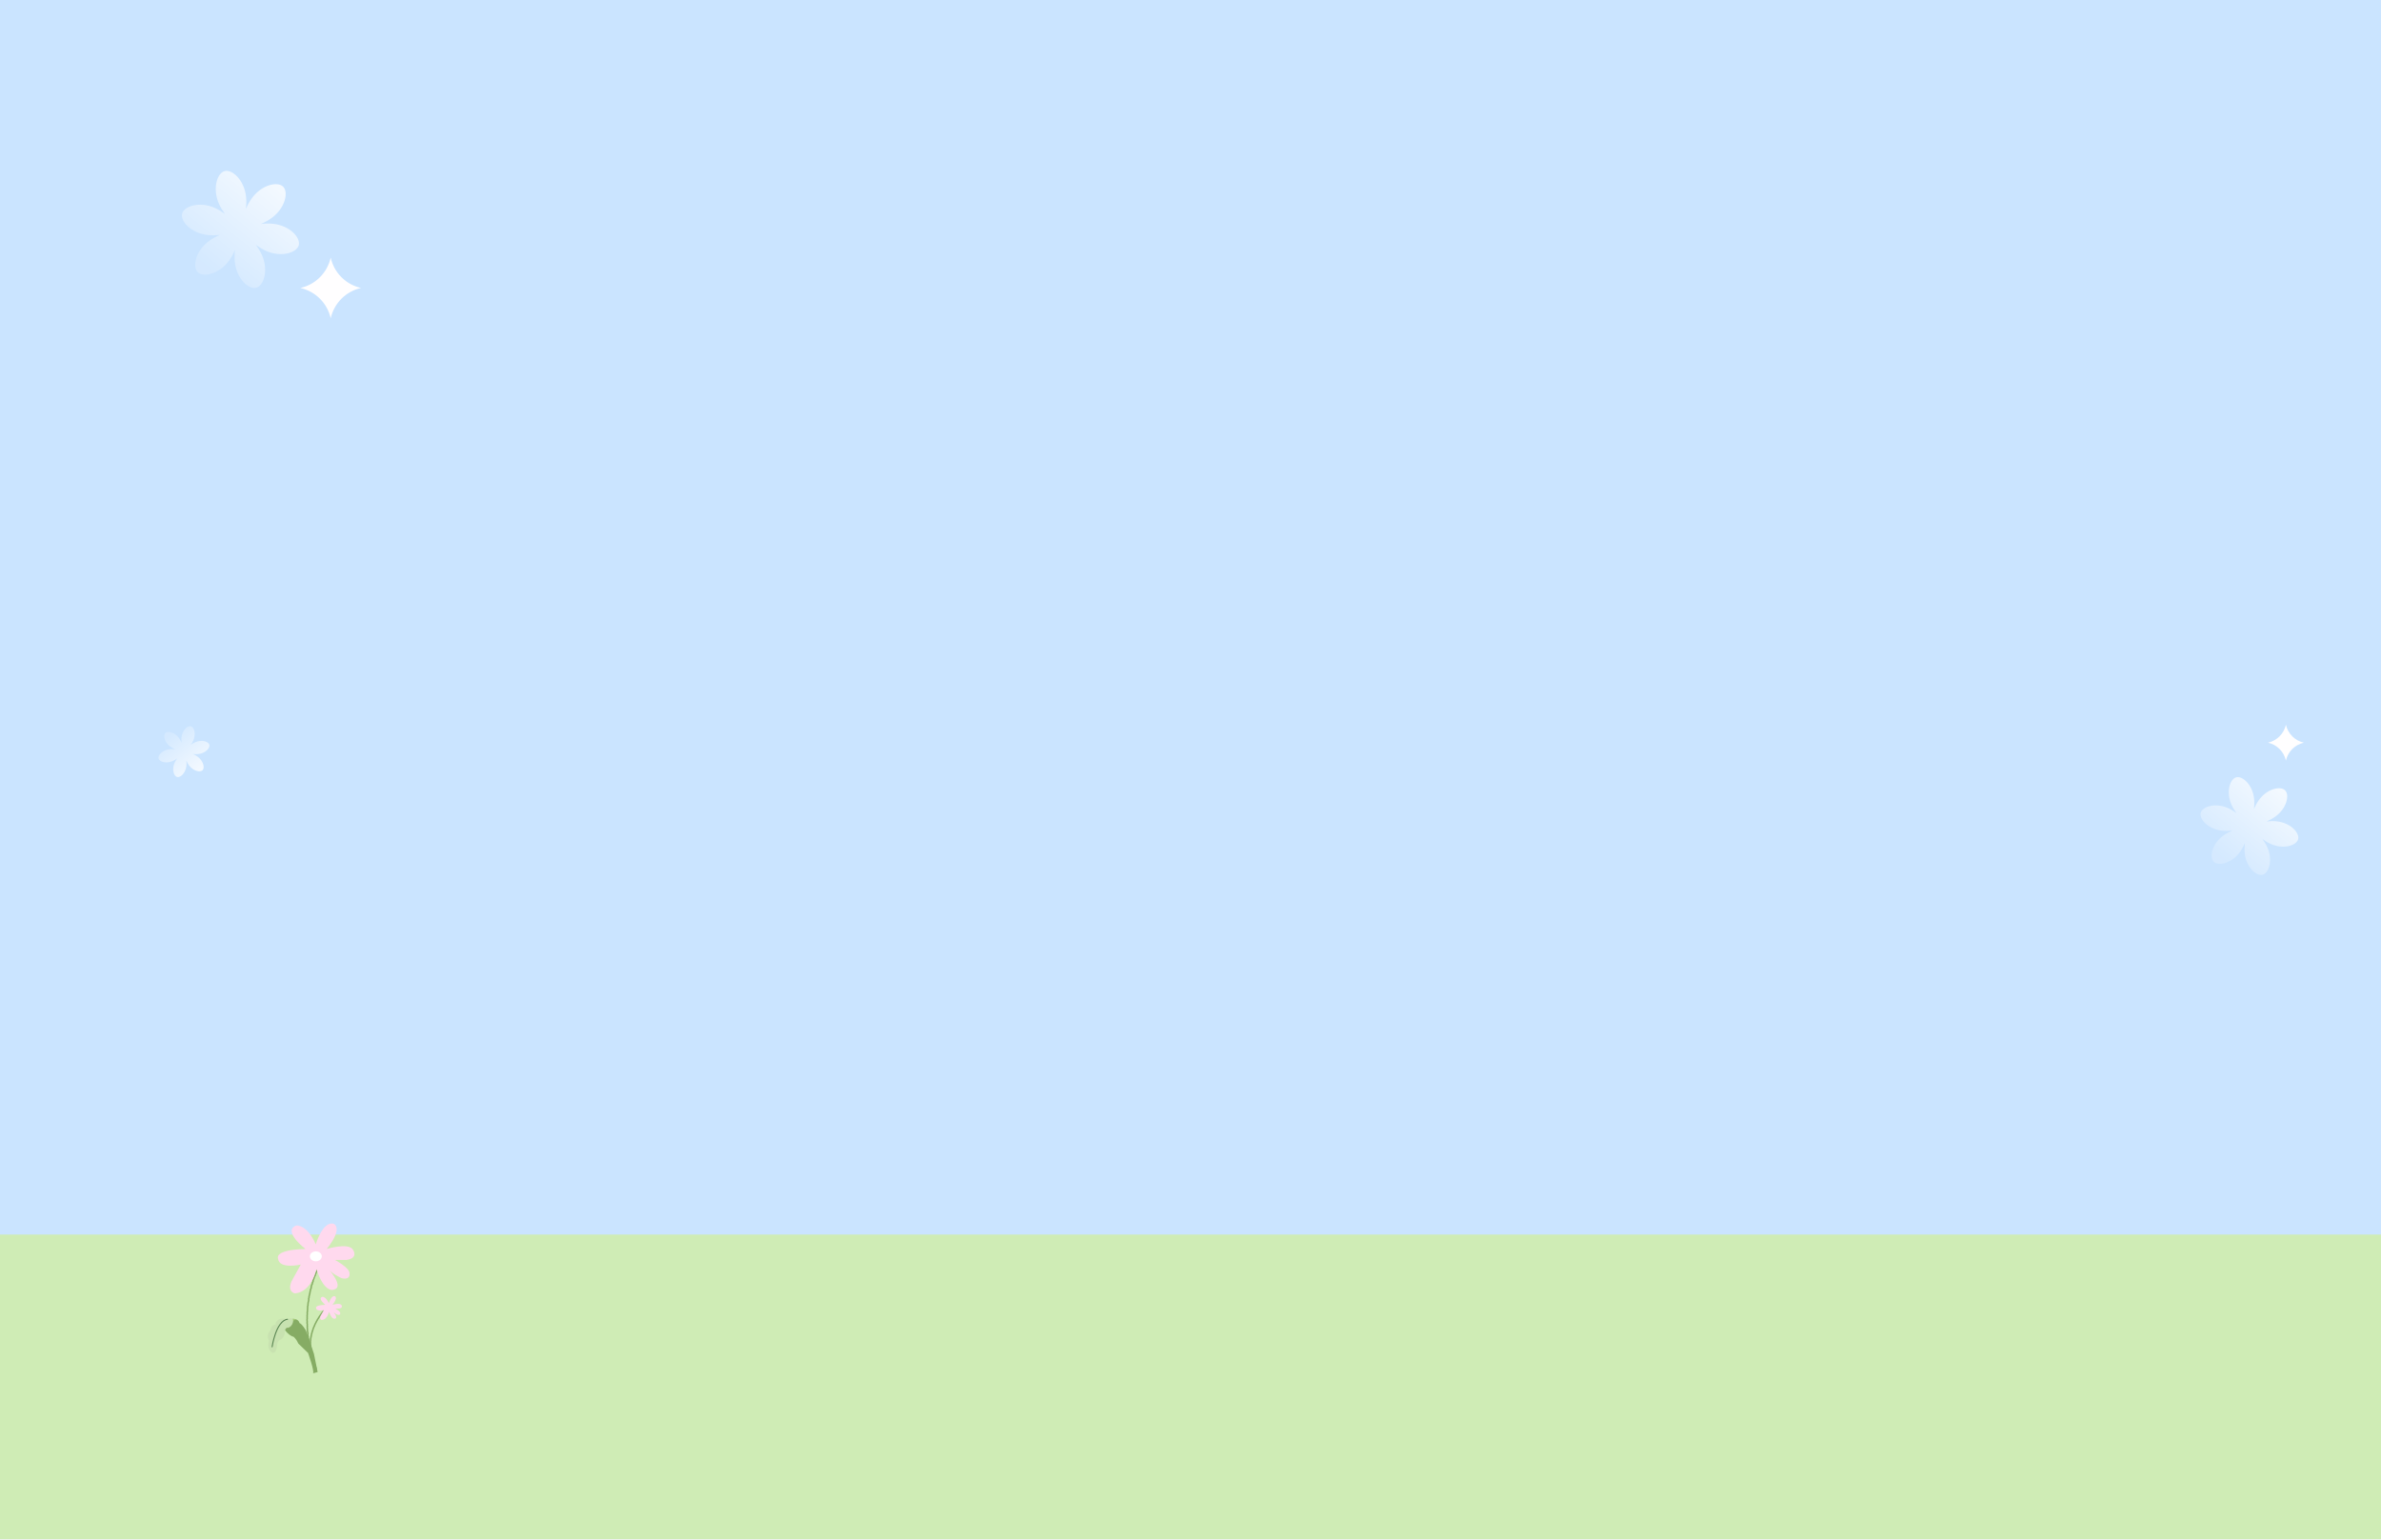
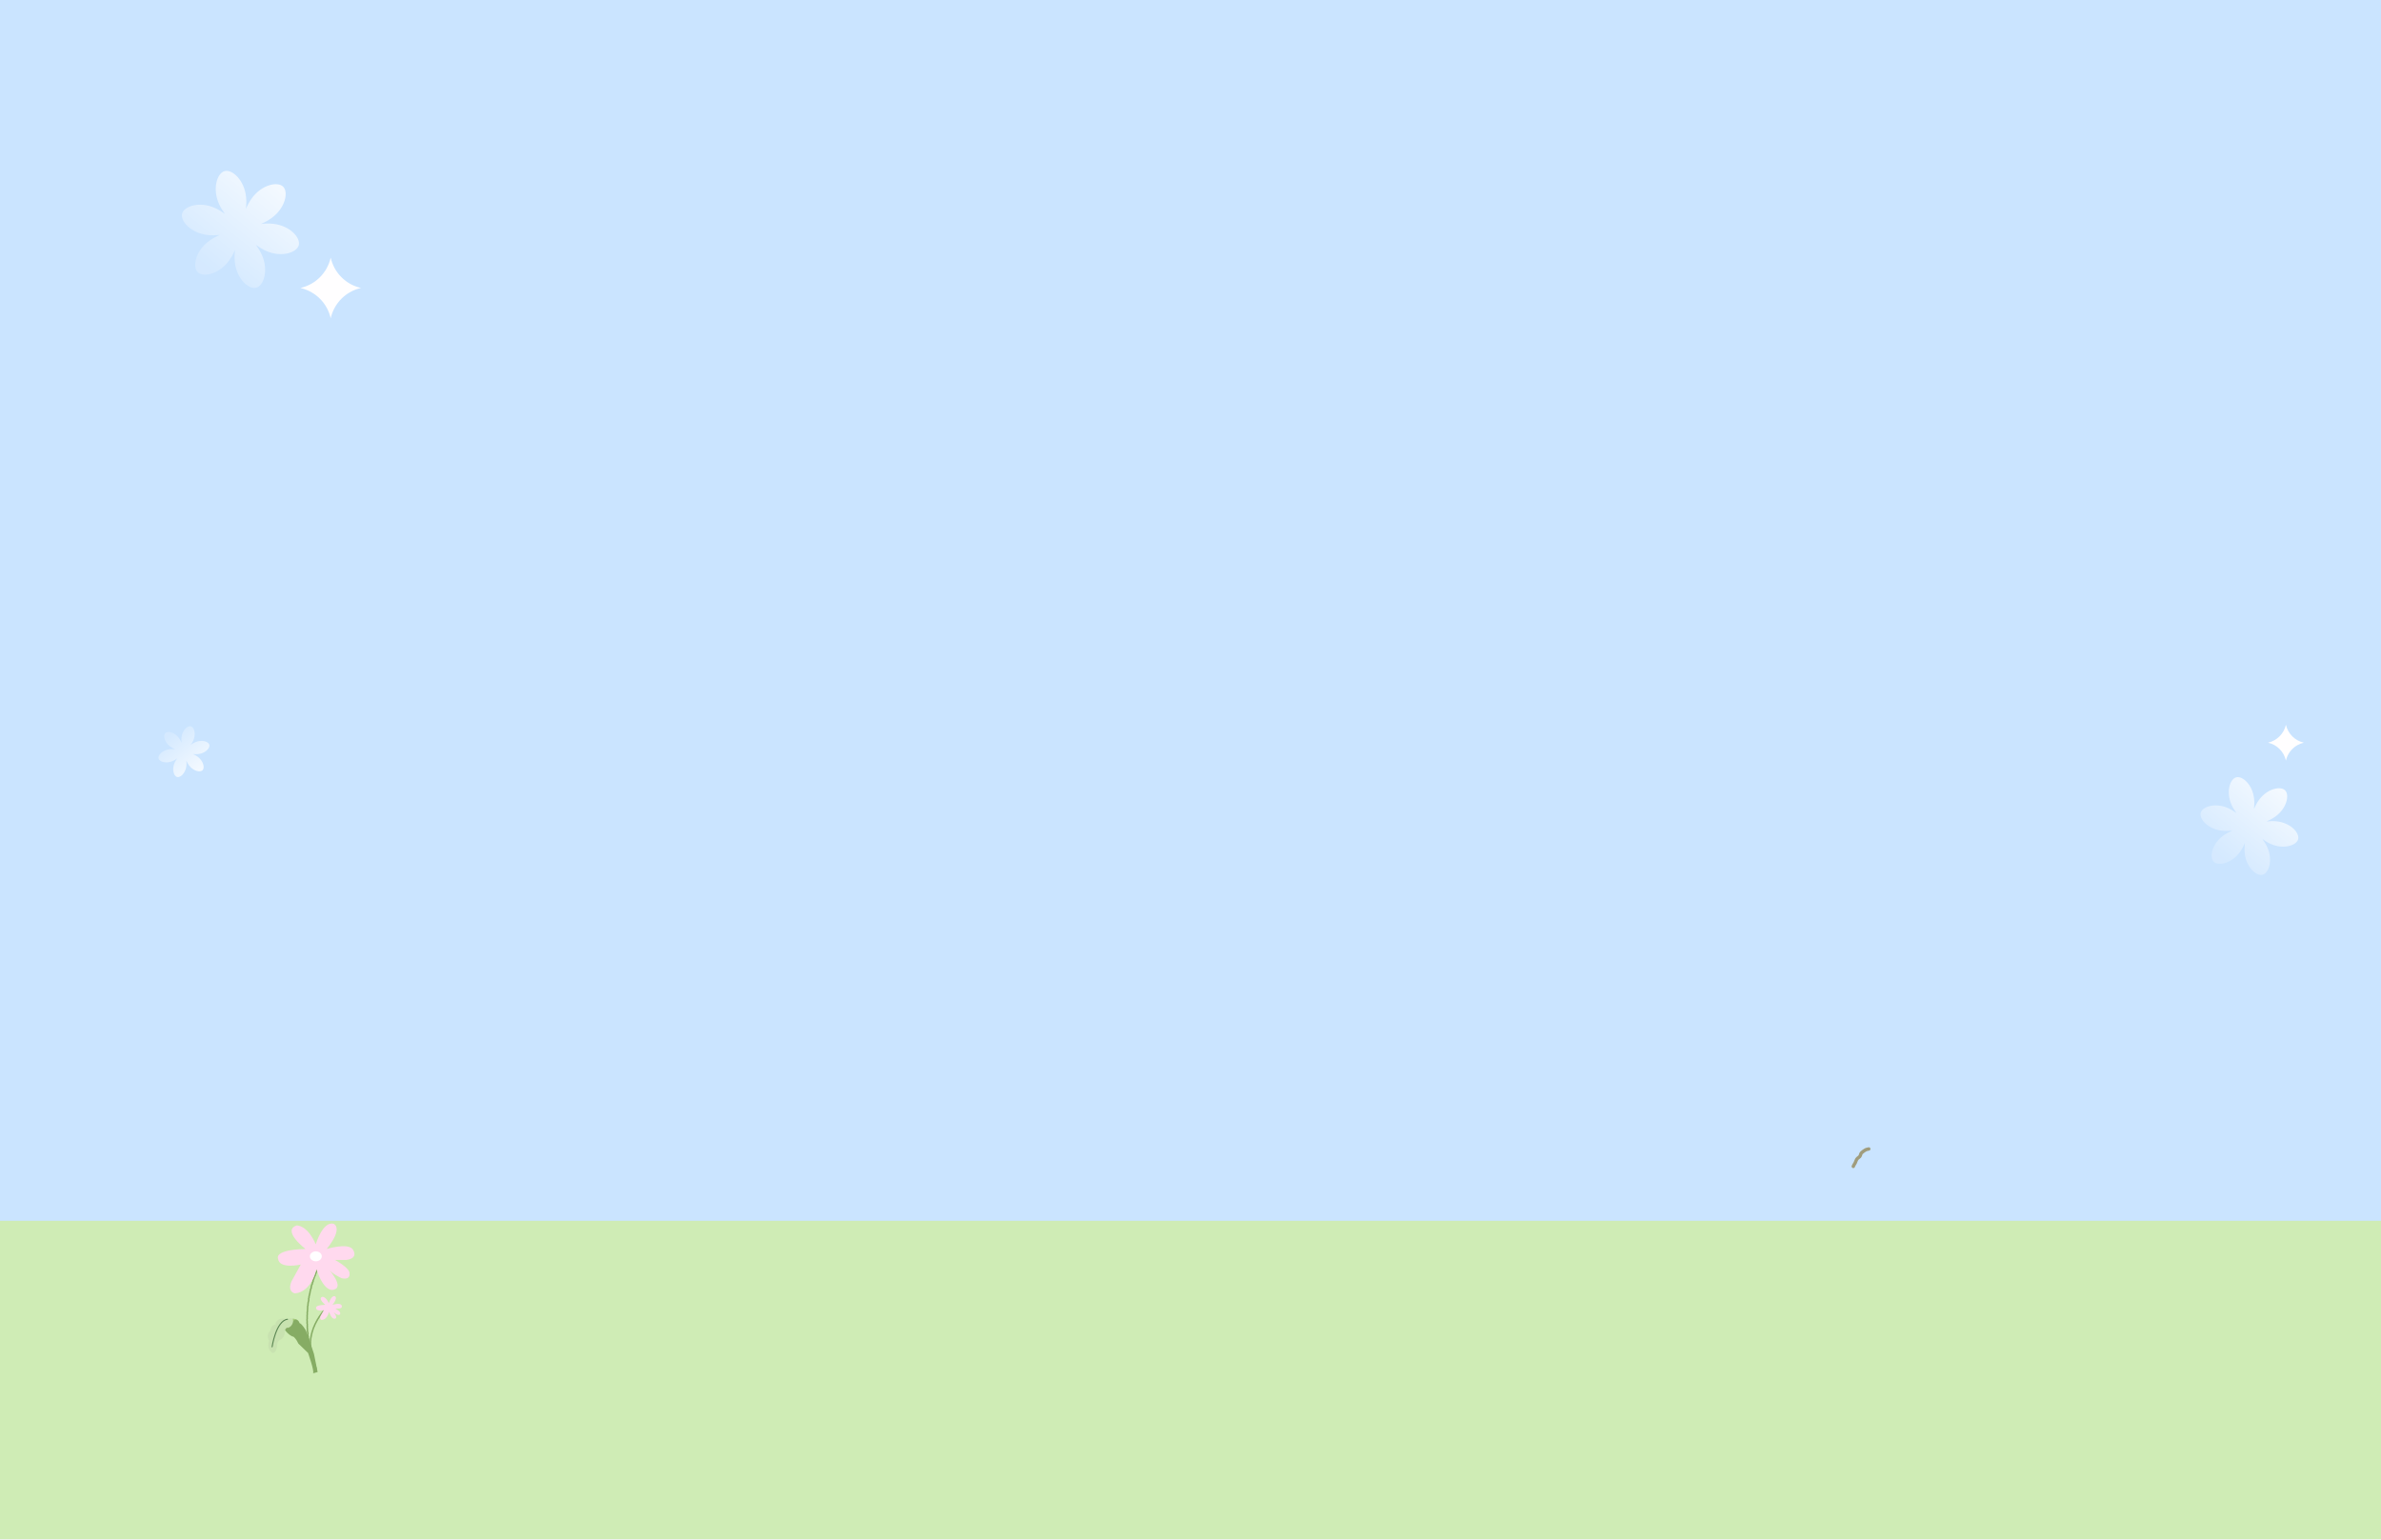
<svg xmlns="http://www.w3.org/2000/svg" width="1728" height="1117" viewBox="0 0 1728 1117" fill="none">
  <rect width="1728" height="1117" fill="#CFECB5" />
-   <path d="M0 0H1728V896H0V0Z" fill="#CAE4FF" />
+   <rect width="1728" height="886" fill="#CAE4FF" />
  <path d="M233.506 915.35L233.133 915.814L232.902 916.319L232.631 916.812L232.42 917.32L232.023 917.784L231.802 918.289L231.635 918.805L231.398 919.307L230.988 919.774L230.827 920.291L230.752 920.821L230.379 921.299L230.078 921.791L229.869 922.298L229.832 922.829L229.599 923.332L229.226 923.815L229.189 924.344L228.95 924.846L228.799 925.359L228.662 925.872L228.33 926.365L228.168 926.876L227.921 927.379L227.808 927.895L227.627 928.405L227.385 928.91L227.187 929.419L227.257 929.945L227.037 930.453L226.735 930.955L226.746 931.475L226.565 931.985L226.279 932.49L226.112 933.002L225.996 933.516L225.836 934.028L225.859 934.544L225.799 935.058L225.486 935.568L225.335 936.081L225.267 936.593L225.212 937.106L224.969 937.619L224.959 938.131L224.91 938.643L224.669 939.158L224.655 939.669L224.477 940.183L224.382 940.696L224.236 941.21L224.292 941.717L224.1 942.234L223.978 942.748L224.1 943.25L224.014 943.761L223.912 944.274L223.809 944.786L223.61 945.305L223.629 945.811L223.496 946.327L223.506 946.832L223.525 947.335L223.289 947.861L223.305 948.364L223.228 948.877L223.238 949.381L223.237 949.885L223.201 950.393L223.125 950.905L223.138 951.408L223.164 951.908L222.904 952.443L223.01 952.934L223.046 953.433L222.927 953.952L223.032 954.441L222.855 954.969L222.907 955.465L222.994 955.956L222.857 956.479L222.985 956.962L222.831 957.49L222.857 957.989L222.874 958.49L222.908 958.986L223.009 959.473L222.804 960.012L222.91 960.497L223.042 960.975L223.032 961.48L222.955 961.998L223.1 962.473L222.934 963.009L223.025 963.494L223.09 963.985L223 964.508L223.155 964.979L223.158 965.482L223.101 966L223.207 966.48L223.389 966.944L223.392 967.448L223.516 967.922L223.428 968.448L223.391 968.962L223.561 969.426L223.566 969.93L223.772 970.385L223.621 970.928L223.722 971.41L223.996 971.845L224.034 972.341L224.139 972.82L224.081 973.342L224.322 973.785L224.215 974.321L224.252 974.819L224.452 975.271L224.403 975.795L224.574 976.254L224.698 976.728L224.933 977.168L224.872 977.697L224.956 978.181L225.197 978.618L225.105 979.158L225.305 979.607L225.444 980.076L225.595 980.538L225.558 981.062L225.908 981.461L225.923 981.969L226.103 982.422L226.129 982.927L226.274 983.393L226.371 983.874L226.572 984.321L226.516 984.855L226.673 985.316L227.027 985.708L226.984 986.241L227.107 986.714L227.36 987.14L227.348 987.662L227.748 988.033L227.729 988.559L227.869 989.027L227.95 989.517L228.301 989.904L228.51 990.345L228.665 990.806L228.588 991.357L228.904 991.757L228.983 992.248L229.227 992.676L229.332 993.158" stroke="#86AC64" stroke-width="1.054" stroke-linecap="round" stroke-linejoin="round" />
  <path d="M236.654 949.336L236.386 949.57L236.197 949.807L235.987 950.042L235.811 950.278L235.527 950.515L235.345 950.75L235.194 950.986L235.003 951.222L234.712 951.461L234.565 951.695L234.467 951.928L234.197 952.167L233.968 952.405L233.793 952.641L233.718 952.87L233.53 953.106L233.259 953.348L233.184 953.575L232.992 953.812L232.851 954.044L232.718 954.275L232.471 954.517L232.323 954.75L232.126 954.988L232.007 955.218L231.849 955.451L231.654 955.689L231.485 955.925L231.475 956.141L231.293 956.378L231.063 956.62L231.018 956.84L230.86 957.074L230.638 957.316L230.488 957.55L230.368 957.779L230.221 958.012L230.184 958.228L230.097 958.452L229.86 958.699L229.719 958.931L229.627 959.155L229.544 959.378L229.347 959.62L229.291 959.838L229.211 960.06L229.016 960.302L228.957 960.52L228.799 960.755L228.692 960.982L228.554 961.214L228.537 961.423L228.371 961.662L228.247 961.891L228.27 962.092L228.168 962.317L228.057 962.545L227.945 962.772L227.774 963.012L227.735 963.224L227.605 963.456L227.56 963.669L227.522 963.881L227.329 964.127L227.289 964.338L227.192 964.563L227.148 964.776L227.097 964.99L227.026 965.209L226.929 965.433L226.887 965.645L226.853 965.854L226.645 966.107L226.66 966.304L226.632 966.512L226.509 966.744L226.523 966.941L226.365 967.182L226.347 967.387L226.351 967.587L226.217 967.822L226.246 968.014L226.102 968.253L226.067 968.462L226.028 968.673L225.999 968.879L226.011 969.076L225.835 969.324L225.85 969.519L225.882 969.709L225.826 969.924L225.729 970.151L225.768 970.338L225.616 970.582L225.622 970.778L225.612 970.98L225.507 971.211L225.553 971.395L225.504 971.608L225.419 971.833L225.435 972.026L225.498 972.204L225.45 972.418L225.477 972.606L225.372 972.838L225.299 973.059L225.355 973.239L225.307 973.452L225.385 973.625L225.241 973.87L225.254 974.064L225.375 974.221L225.348 974.428L225.364 974.62L225.277 974.847L225.377 975.011L225.26 975.249L225.233 975.456L225.308 975.628L225.226 975.855L225.283 976.033L225.31 976.221L225.407 976.384L225.318 976.614L225.321 976.811L225.421 976.973L225.312 977.211L225.388 977.381L225.424 977.566L225.469 977.747L225.395 977.973L225.564 978.107L225.523 978.321L225.585 978.495L225.551 978.707L225.591 978.889L225.602 979.084L225.677 979.253L225.591 979.485L225.639 979.665L225.812 979.796L225.733 980.026L225.76 980.214L225.869 980.37L225.81 980.592L226.012 980.71L225.949 980.935L225.986 981.119L225.986 981.319L226.157 981.448L226.238 981.614L226.285 981.794L226.185 982.036L226.334 982.173L226.332 982.374L226.436 982.531L226.451 982.725" stroke="#86AC64" stroke-width="1.054" stroke-linecap="round" stroke-linejoin="round" />
  <path d="M211.134 957.986L212.68 959.369L214.863 958.176L214.79 957.52L212.722 956.922L211.134 957.986Z" fill="#A0C871" />
  <path d="M205.048 962.802C205.048 962.802 208.644 969.14 213.126 970.207C213.126 970.207 215.234 972.061 216.46 974.978C216.46 974.978 215.503 974.26 223.568 981.928C223.568 981.928 228.333 995.205 227.198 996.715L230.534 995.751L227.85 982.607C227.85 982.607 223.309 968.53 222.016 965.633C222.016 965.633 219.365 960.938 217.399 960.239C217.399 960.239 216.908 958.133 214.795 957.534L205.052 962.815L205.048 962.802Z" fill="#86AC64" />
  <path d="M208.661 957.463C208.661 957.463 208.416 957.376 208.019 957.274C206.798 956.965 204.104 956.49 202.102 957.746C202.102 957.746 199.081 959.801 200.302 961.177C200.302 961.177 196.606 961.252 196.144 965.752C196.144 965.752 192.651 968.765 195.324 973.179C195.324 973.179 192.991 978.58 197.542 981.818C197.542 981.818 200.332 982.827 201.12 976.863C201.12 976.863 200.771 973.42 203.586 972.231C203.586 972.231 207.218 970.359 206.761 965.578C206.761 965.578 207.546 963.16 208.999 963.663C208.999 963.663 212.269 963.077 212.812 958.554C212.812 958.554 211.255 956.728 214.777 957.525C214.777 957.525 210.146 955.737 208.644 957.454L208.661 957.463Z" fill="#C8E2B0" />
  <path d="M197.482 977.455C197.482 977.455 200.298 958.585 208.645 957.468" stroke="#5A8552" stroke-width="0.769" stroke-miterlimit="10" stroke-linecap="round" />
  <path d="M221.708 906.471C221.708 906.471 204.384 893.178 215.215 889.393C215.215 889.393 222.908 888.685 229.155 903.086C229.155 903.086 234.201 886.008 242.14 888.193C242.14 888.193 249.587 890.839 237.094 906.471C237.094 906.471 251.772 901.917 255.834 906.471C255.834 906.471 261.003 912.995 251.495 914.41H243.094C243.094 914.41 254.387 920.411 253.68 924.503C253.68 924.503 254.357 929.211 247.895 927.642C247.895 927.642 240.448 924.503 237.309 919.703C237.309 919.703 250.295 933.642 242.602 935.827C242.602 935.827 235.863 939.674 229.616 921.149C229.616 921.149 226.262 937.735 213.984 938.689C213.984 938.689 208.353 937.735 211.523 930.042L218.292 917.764C218.292 917.764 202.476 921.426 201.768 913.364C201.768 913.364 198.63 906.964 221.739 906.471H221.708Z" fill="#FFD9EE" />
  <path d="M236.134 946.99C236.134 946.99 230.283 942.456 233.941 941.165C233.941 941.165 236.539 940.923 238.649 945.836C238.649 945.836 240.353 940.01 243.035 940.755C243.035 940.755 245.549 941.658 241.33 946.99C241.33 946.99 246.287 945.437 247.659 946.99C247.659 946.99 249.405 949.216 246.194 949.698H243.357C243.357 949.698 247.171 951.745 246.932 953.141C246.932 953.141 247.16 954.747 244.978 954.212C244.978 954.212 242.463 953.141 241.403 951.504C241.403 951.504 245.788 956.259 243.19 957.004C243.19 957.004 240.915 958.316 238.805 951.997C238.805 951.997 237.672 957.655 233.526 957.98C233.526 957.98 231.624 957.655 232.694 955.031L234.981 950.843C234.981 950.843 229.639 952.092 229.4 949.342C229.4 949.342 228.34 947.158 236.144 946.99H236.134Z" fill="#FFD9EE" />
  <path d="M229.218 915.396C231.614 915.396 233.556 913.784 233.556 911.796C233.556 909.807 231.614 908.195 229.218 908.195C226.821 908.195 224.879 909.807 224.879 911.796C224.879 913.784 226.821 915.396 229.218 915.396Z" fill="white" />
-   <path d="M1625.55 618.454C1627.06 616.374 1628.26 614.124 1629.19 611.925C1628.92 614.3 1628.83 616.844 1629.11 619.401C1630.22 629.521 1637.58 636.081 1642.1 634.852C1646.63 633.623 1649.66 624.24 1645.49 614.951C1644.51 612.754 1643.25 610.727 1641.91 608.912C1643.73 610.252 1645.75 611.508 1647.95 612.494C1657.24 616.659 1666.62 613.628 1667.85 609.104C1669.08 604.58 1662.52 597.218 1652.4 596.111C1649.84 595.831 1647.3 595.915 1644.92 596.194C1647.12 595.256 1649.37 594.064 1651.45 592.55C1659.68 586.56 1661.72 576.911 1658.4 573.596C1655.09 570.281 1645.44 572.315 1639.45 580.546C1637.94 582.626 1636.74 584.876 1635.81 587.074C1636.08 584.7 1636.17 582.155 1635.89 579.598C1634.78 569.478 1627.42 562.918 1622.9 564.148C1618.37 565.377 1615.34 574.76 1619.51 584.049C1620.49 586.247 1621.75 588.273 1623.09 590.088C1621.27 588.748 1619.25 587.492 1617.05 586.506C1607.76 582.341 1598.38 585.372 1597.15 589.896C1595.92 594.42 1602.48 601.783 1612.6 602.889C1615.16 603.169 1617.7 603.085 1620.07 602.806C1617.88 603.744 1615.63 604.936 1613.55 606.45C1605.31 612.44 1603.28 622.089 1606.6 625.404C1609.91 628.719 1619.56 626.685 1625.55 618.454L1625.55 618.454Z" fill="url(#paint0_linear_792_1614)" />
-   <path d="M129.878 535.623C130.667 536.707 131.288 537.879 131.777 539.025C131.632 537.788 131.588 536.461 131.734 535.129C132.31 529.855 136.147 526.436 138.505 527.077C140.862 527.717 142.442 532.608 140.271 537.448C139.758 538.593 139.103 539.649 138.405 540.595C139.351 539.897 140.407 539.242 141.552 538.729C146.393 536.558 151.283 538.138 151.923 540.495C152.564 542.853 149.145 546.689 143.871 547.266C142.538 547.412 141.212 547.368 139.975 547.223C141.121 547.712 142.293 548.333 143.377 549.122C147.667 552.243 148.726 557.272 146.999 558.999C145.271 560.727 140.243 559.667 137.121 555.377C136.333 554.294 135.711 553.121 135.223 551.975C135.368 553.213 135.412 554.539 135.266 555.871C134.689 561.145 130.853 564.564 128.495 563.923C126.138 563.283 124.558 558.393 126.729 553.552C127.242 552.406 127.897 551.351 128.595 550.405C127.649 551.103 126.594 551.758 125.448 552.271C120.607 554.442 115.717 552.862 115.077 550.505C114.436 548.147 117.855 544.311 123.129 543.734C124.461 543.588 125.787 543.632 127.025 543.777C125.879 543.288 124.706 542.667 123.623 541.878C119.333 538.757 118.273 533.728 120.001 532.001C121.728 530.273 126.757 531.333 129.878 535.623L129.878 535.623Z" fill="url(#paint1_linear_792_1614)" />
-   <path d="M166.18 189.191C167.992 186.701 169.419 184.007 170.542 181.375C170.208 184.218 170.107 187.264 170.442 190.326C171.767 202.441 180.582 210.295 185.998 208.823C191.414 207.352 195.042 196.118 190.056 184.998C188.876 182.367 187.372 179.941 185.768 177.768C187.941 179.372 190.367 180.876 192.998 182.056C204.118 187.043 215.352 183.414 216.823 177.998C218.295 172.582 210.441 163.768 198.325 162.443C195.264 162.108 192.218 162.209 189.375 162.542C192.008 161.419 194.701 159.992 197.191 158.18C207.045 151.009 209.48 139.457 205.511 135.489C201.542 131.52 189.99 133.954 182.819 143.809C181.007 146.298 179.58 148.992 178.457 151.624C178.791 148.782 178.892 145.735 178.557 142.674C177.232 130.559 168.418 122.705 163.002 124.177C157.586 125.648 153.957 136.882 158.944 148.002C160.124 150.634 161.628 153.059 163.232 155.232C161.059 153.628 158.634 152.124 156.002 150.944C144.882 145.957 133.647 149.586 132.177 155.002C130.705 160.418 138.559 169.233 150.674 170.557C153.735 170.893 156.782 170.792 159.624 170.458C156.992 171.581 154.298 173.008 151.809 174.82C141.954 181.991 139.52 193.543 143.489 197.512C147.457 201.48 159.009 199.046 166.18 189.192L166.18 189.191Z" fill="url(#paint2_linear_792_1614)" />
+   <path d="M1356.26 833.863C1354.85 834.253 1354.97 833.936 1353.41 834.836C1352.68 835.25 1351.88 835.931 1351.03 836.637C1350.34 837.197 1350.37 838.608 1349.69 839.386C1349.08 840.068 1348.11 840.481 1347.55 841.333C1347.06 842.111 1346.84 843.06 1346.4 843.985C1346.01 844.812 1345.33 845.566 1345.02 846.539" stroke="#A09C7C" stroke-width="2.433" stroke-miterlimit="10" stroke-linecap="round" />
+   <path d="M1625.55 618.454C1627.06 616.374 1628.26 614.124 1629.19 611.925C1628.92 614.3 1628.83 616.844 1629.11 619.401C1630.22 629.521 1637.58 636.081 1642.1 634.852C1646.63 633.623 1649.66 624.24 1645.49 614.951C1644.51 612.754 1643.25 610.727 1641.91 608.912C1643.73 610.252 1645.75 611.508 1647.95 612.494C1657.24 616.659 1666.62 613.628 1667.85 609.104C1669.08 604.58 1662.52 597.218 1652.4 596.111C1649.84 595.831 1647.3 595.915 1644.92 596.194C1647.12 595.256 1649.37 594.064 1651.45 592.55C1659.68 586.56 1661.72 576.911 1658.4 573.596C1655.09 570.281 1645.44 572.315 1639.45 580.546C1637.94 582.626 1636.74 584.876 1635.81 587.074C1636.08 584.7 1636.17 582.155 1635.89 579.598C1634.78 569.478 1627.42 562.918 1622.9 564.148C1618.37 565.377 1615.34 574.76 1619.51 584.049C1620.49 586.247 1621.75 588.273 1623.09 590.088C1621.27 588.748 1619.25 587.492 1617.05 586.506C1607.76 582.341 1598.38 585.372 1597.15 589.896C1595.92 594.42 1602.48 601.783 1612.6 602.889C1615.16 603.169 1617.7 603.085 1620.07 602.806C1617.88 603.744 1615.63 604.936 1613.55 606.45C1605.31 612.44 1603.28 622.089 1606.6 625.404C1609.91 628.719 1619.56 626.685 1625.55 618.454L1625.55 618.454Z" fill="url(#paint0_linear_1468_229)" />
+   <path d="M129.878 535.623C130.667 536.707 131.288 537.879 131.777 539.025C131.632 537.788 131.588 536.461 131.734 535.129C132.31 529.855 136.147 526.436 138.505 527.077C140.862 527.717 142.442 532.608 140.271 537.448C139.758 538.593 139.103 539.649 138.405 540.595C139.351 539.897 140.407 539.242 141.552 538.729C146.393 536.558 151.283 538.138 151.923 540.495C152.564 542.853 149.145 546.689 143.871 547.266C142.538 547.412 141.212 547.368 139.975 547.223C141.121 547.712 142.293 548.333 143.377 549.122C147.667 552.243 148.726 557.272 146.999 558.999C145.271 560.727 140.243 559.667 137.121 555.377C136.333 554.294 135.711 553.121 135.223 551.975C135.368 553.213 135.412 554.539 135.266 555.871C134.689 561.145 130.853 564.564 128.495 563.923C126.138 563.283 124.558 558.393 126.729 553.552C127.242 552.406 127.897 551.351 128.595 550.405C127.649 551.103 126.594 551.758 125.448 552.271C120.607 554.442 115.717 552.862 115.077 550.505C114.436 548.147 117.855 544.311 123.129 543.734C124.461 543.588 125.787 543.632 127.025 543.777C125.879 543.288 124.706 542.667 123.623 541.878C119.333 538.757 118.273 533.728 120.001 532.001C121.728 530.273 126.757 531.333 129.878 535.623L129.878 535.623Z" fill="url(#paint1_linear_1468_229)" />
+   <path d="M166.18 189.191C167.992 186.701 169.419 184.007 170.542 181.375C170.208 184.218 170.107 187.264 170.442 190.326C171.767 202.441 180.582 210.295 185.998 208.823C191.414 207.352 195.042 196.118 190.056 184.998C188.876 182.367 187.372 179.941 185.768 177.768C187.941 179.372 190.367 180.876 192.998 182.056C204.118 187.043 215.352 183.414 216.823 177.998C218.295 172.582 210.441 163.768 198.325 162.443C195.264 162.108 192.218 162.209 189.375 162.542C192.008 161.419 194.701 159.992 197.191 158.18C207.045 151.009 209.48 139.457 205.511 135.489C201.542 131.52 189.99 133.954 182.819 143.809C181.007 146.298 179.58 148.992 178.457 151.624C178.791 148.782 178.892 145.735 178.557 142.674C177.232 130.559 168.418 122.705 163.002 124.177C157.586 125.648 153.957 136.882 158.944 148.002C160.124 150.634 161.628 153.059 163.232 155.232C161.059 153.628 158.634 152.124 156.002 150.944C144.882 145.957 133.647 149.586 132.177 155.002C130.705 160.418 138.559 169.233 150.674 170.557C153.735 170.893 156.782 170.792 159.624 170.458C156.992 171.581 154.298 173.008 151.809 174.82C141.954 181.991 139.52 193.543 143.489 197.512C147.457 201.48 159.009 199.046 166.18 189.192L166.18 189.191Z" fill="url(#paint2_linear_1468_229)" />
  <path d="M1659 526C1660.45 532.486 1665.51 537.549 1672 539C1665.51 540.449 1660.45 545.514 1659 552C1657.55 545.514 1652.49 540.451 1646 539C1652.49 537.551 1657.55 532.486 1659 526Z" fill="#FFFEFF" />
  <path d="M240 187C242.451 197.976 251.024 206.545 262 209C251.024 211.451 242.455 220.024 240 231C237.549 220.024 228.976 211.455 218 209C228.976 206.549 237.545 197.976 240 187Z" fill="#FFFEFF" />
  <defs>
-     <linearGradient id="paint0_linear_792_1614" x1="1668" y1="552.75" x2="1612.68" y2="621.878" gradientUnits="userSpaceOnUse">
+     <linearGradient id="paint0_linear_1468_229" x1="1668" y1="552.75" x2="1612.68" y2="621.878" gradientUnits="userSpaceOnUse">
      <stop stop-color="white" />
      <stop offset="1" stop-color="white" stop-opacity="0.2" />
    </linearGradient>
-     <linearGradient id="paint1_linear_792_1614" x1="152" y1="569.863" x2="123.173" y2="533.838" gradientUnits="userSpaceOnUse">
+     <linearGradient id="paint1_linear_1468_229" x1="152" y1="569.863" x2="123.173" y2="533.838" gradientUnits="userSpaceOnUse">
      <stop stop-color="white" />
      <stop offset="1" stop-color="white" stop-opacity="0.2" />
    </linearGradient>
-     <linearGradient id="paint2_linear_792_1614" x1="217" y1="110.532" x2="150.776" y2="193.29" gradientUnits="userSpaceOnUse">
+     <linearGradient id="paint2_linear_1468_229" x1="217" y1="110.532" x2="150.776" y2="193.29" gradientUnits="userSpaceOnUse">
      <stop stop-color="white" />
      <stop offset="1" stop-color="white" stop-opacity="0.2" />
    </linearGradient>
  </defs>
</svg>
